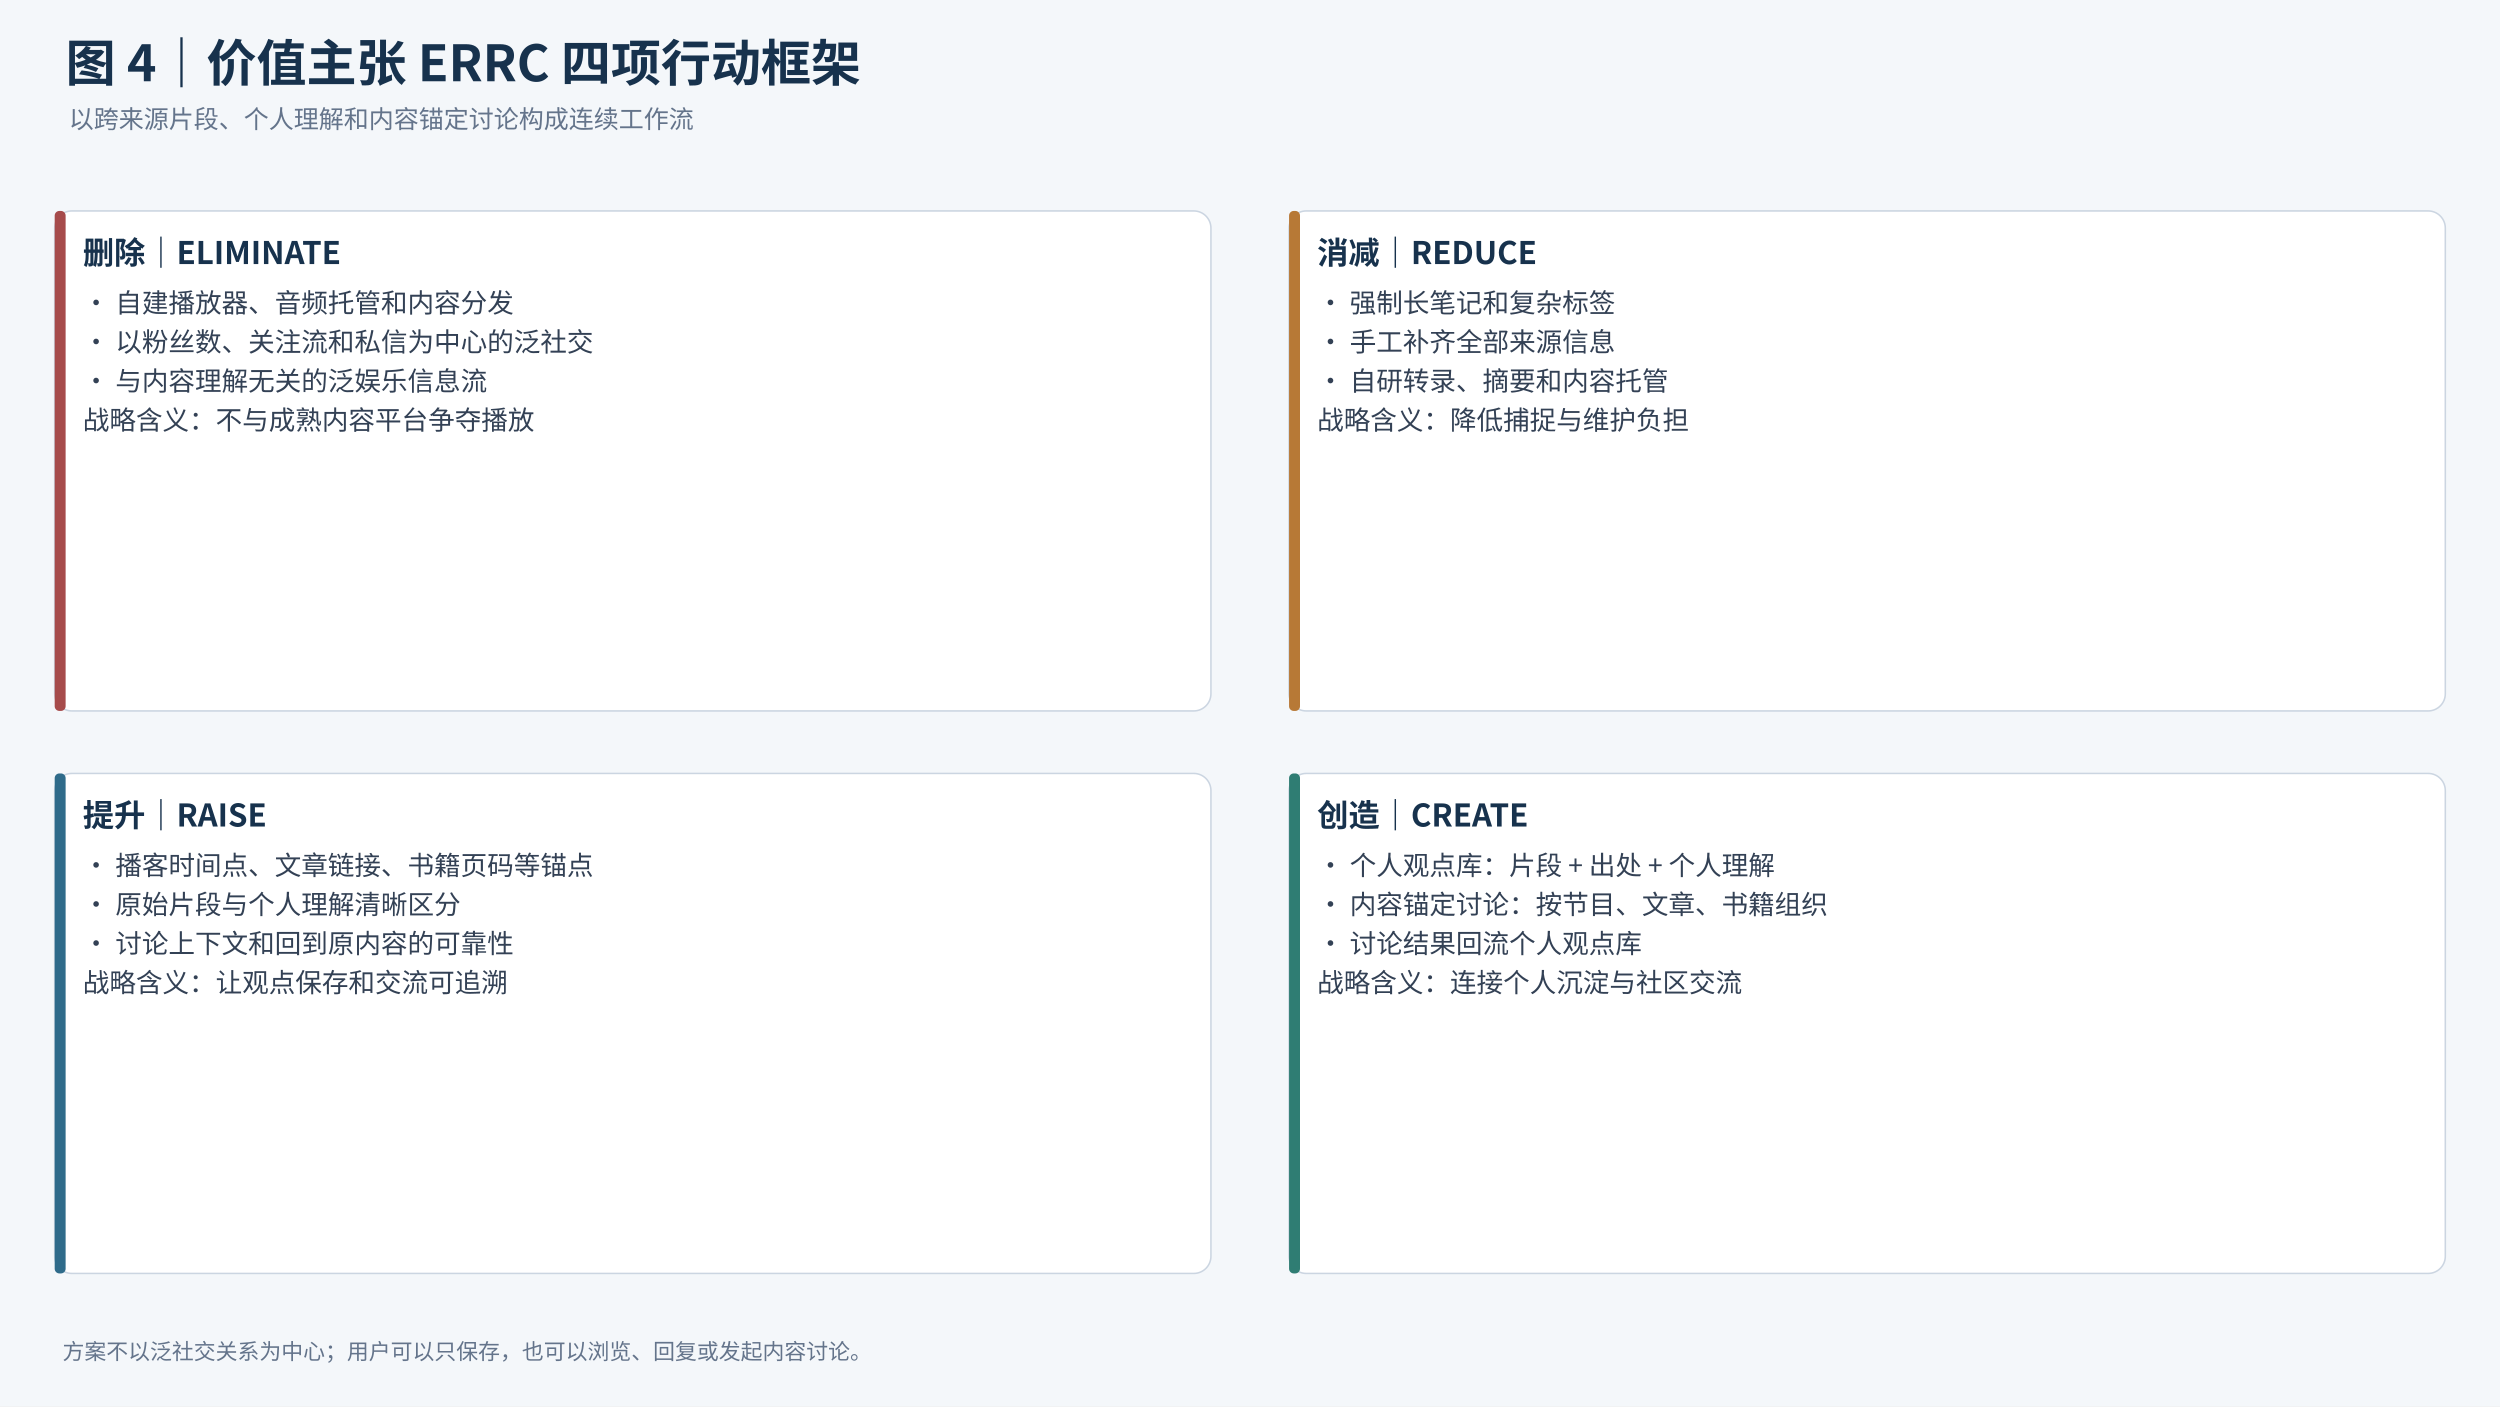
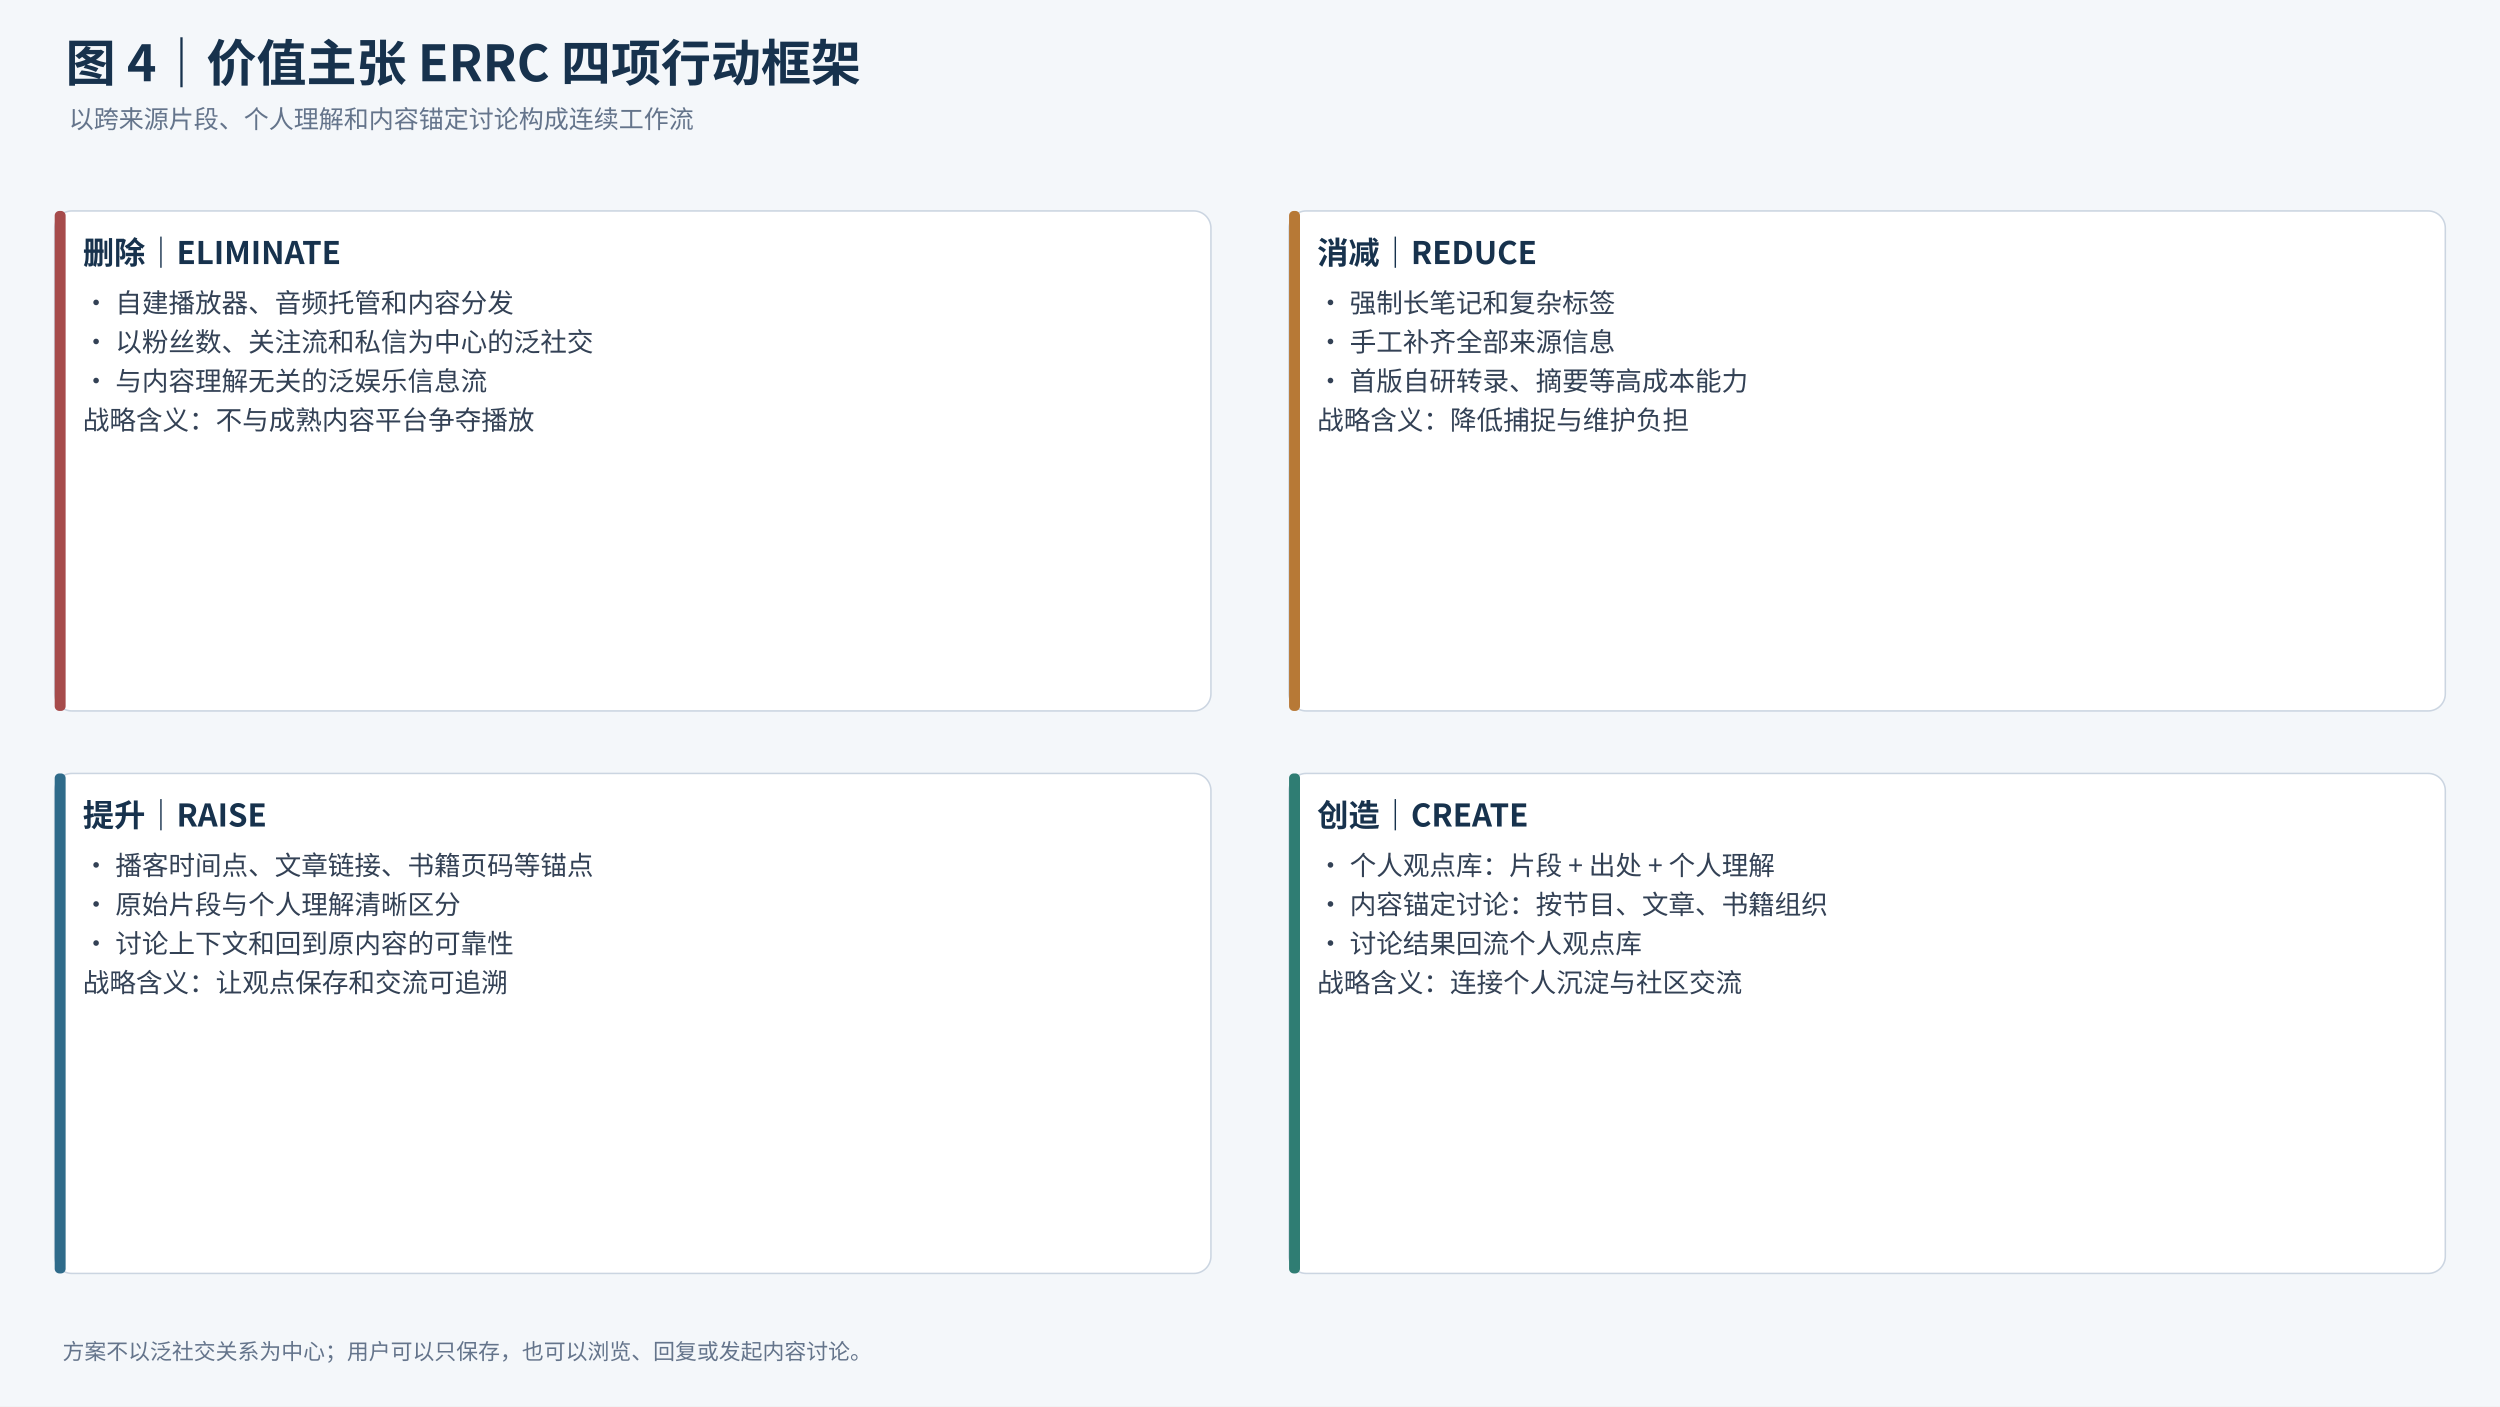
<svg xmlns="http://www.w3.org/2000/svg" width="1600" height="900" viewBox="0 0 1600 900">
  <defs>
    <style>text{font-family:"Noto Sans CJK SC","Microsoft YaHei","PingFang SC",sans-serif;fill:#26384a}.h1{font-size:32px;font-weight:700;fill:#17324d}.sub{font-size:16px;fill:#64748b}.ct{font-size:20px;font-weight:700;fill:#17324d}.bd{font-size:16px;fill:#334155}.sm{font-size:14px;fill:#64748b}</style>
  </defs>
  <rect width="100%" height="100%" fill="#f4f7fa" />
  <text x="42" y="52" class="h1">图 4｜价值主张 ERRC 四项行动框架</text>
  <text x="44" y="82" class="sub">以跨来源片段、个人理解和内容锚定讨论构成连续工作流</text>
  <rect x="35" y="135" width="740" height="320" rx="11" fill="#fff" stroke="#cbd5e1" />
  <rect x="35" y="135" width="7" height="320" rx="3" fill="#a64b4b" />
  <text x="53" y="169" class="ct">删除｜ELIMINATE</text>
  <text x="53" y="200" class="bd" style="font-size:17px">• 自建播放器、音频托管和内容分发</text>
  <text x="53" y="225" class="bd" style="font-size:17px">• 以粉丝数、关注流和私信为中心的泛社交</text>
  <text x="53" y="250" class="bd" style="font-size:17px">• 与内容理解无关的泛娱乐信息流</text>
  <text x="53" y="275" class="bd" style="font-size:17px">战略含义：不与成熟内容平台争夺播放</text>
  <rect x="825" y="135" width="740" height="320" rx="11" fill="#fff" stroke="#cbd5e1" />
  <rect x="825" y="135" width="7" height="320" rx="3" fill="#b77936" />
  <text x="843" y="169" class="ct">消减｜REDUCE</text>
  <text x="843" y="200" class="bd" style="font-size:17px">• 强制长笔记和复杂标签</text>
  <text x="843" y="225" class="bd" style="font-size:17px">• 手工补齐全部来源信息</text>
-   <text x="843" y="250" class="bd" style="font-size:17px">• 自研转录、摘要和内容托管</text>
+   <text x="843" y="250" class="bd" style="font-size:17px">• 首版自研转录、摘要等高成本能力</text>
  <text x="843" y="275" class="bd" style="font-size:17px">战略含义：降低捕捉与维护负担</text>
  <rect x="35" y="495" width="740" height="320" rx="11" fill="#fff" stroke="#cbd5e1" />
  <rect x="35" y="495" width="7" height="320" rx="3" fill="#2f6b8a" />
  <text x="53" y="529" class="ct">提升｜RAISE</text>
  <text x="53" y="560" class="bd" style="font-size:17px">• 播客时间点、文章链接、书籍页码等锚点</text>
  <text x="53" y="585" class="bd" style="font-size:17px">• 原始片段与个人理解清晰区分</text>
  <text x="53" y="610" class="bd" style="font-size:17px">• 讨论上下文和回到原内容的可靠性</text>
  <text x="53" y="635" class="bd" style="font-size:17px">战略含义：让观点保存和交流可追溯</text>
  <rect x="825" y="495" width="740" height="320" rx="11" fill="#fff" stroke="#cbd5e1" />
  <rect x="825" y="495" width="7" height="320" rx="3" fill="#2f7d73" />
  <text x="843" y="529" class="ct">创造｜CREATE</text>
  <text x="843" y="560" class="bd" style="font-size:17px">• 个人观点库：片段 + 出处 + 个人理解</text>
  <text x="843" y="585" class="bd" style="font-size:17px">• 内容锚定讨论：按节目、文章、书籍组织</text>
  <text x="843" y="610" class="bd" style="font-size:17px">• 讨论结果回流个人观点库</text>
  <text x="843" y="635" class="bd" style="font-size:17px">战略含义：连接个人沉淀与社区交流</text>
  <text x="40" y="870" class="sm">方案不以泛社交关系为中心；用户可以只保存，也可以浏览、回复或发起内容讨论。</text>
</svg>
